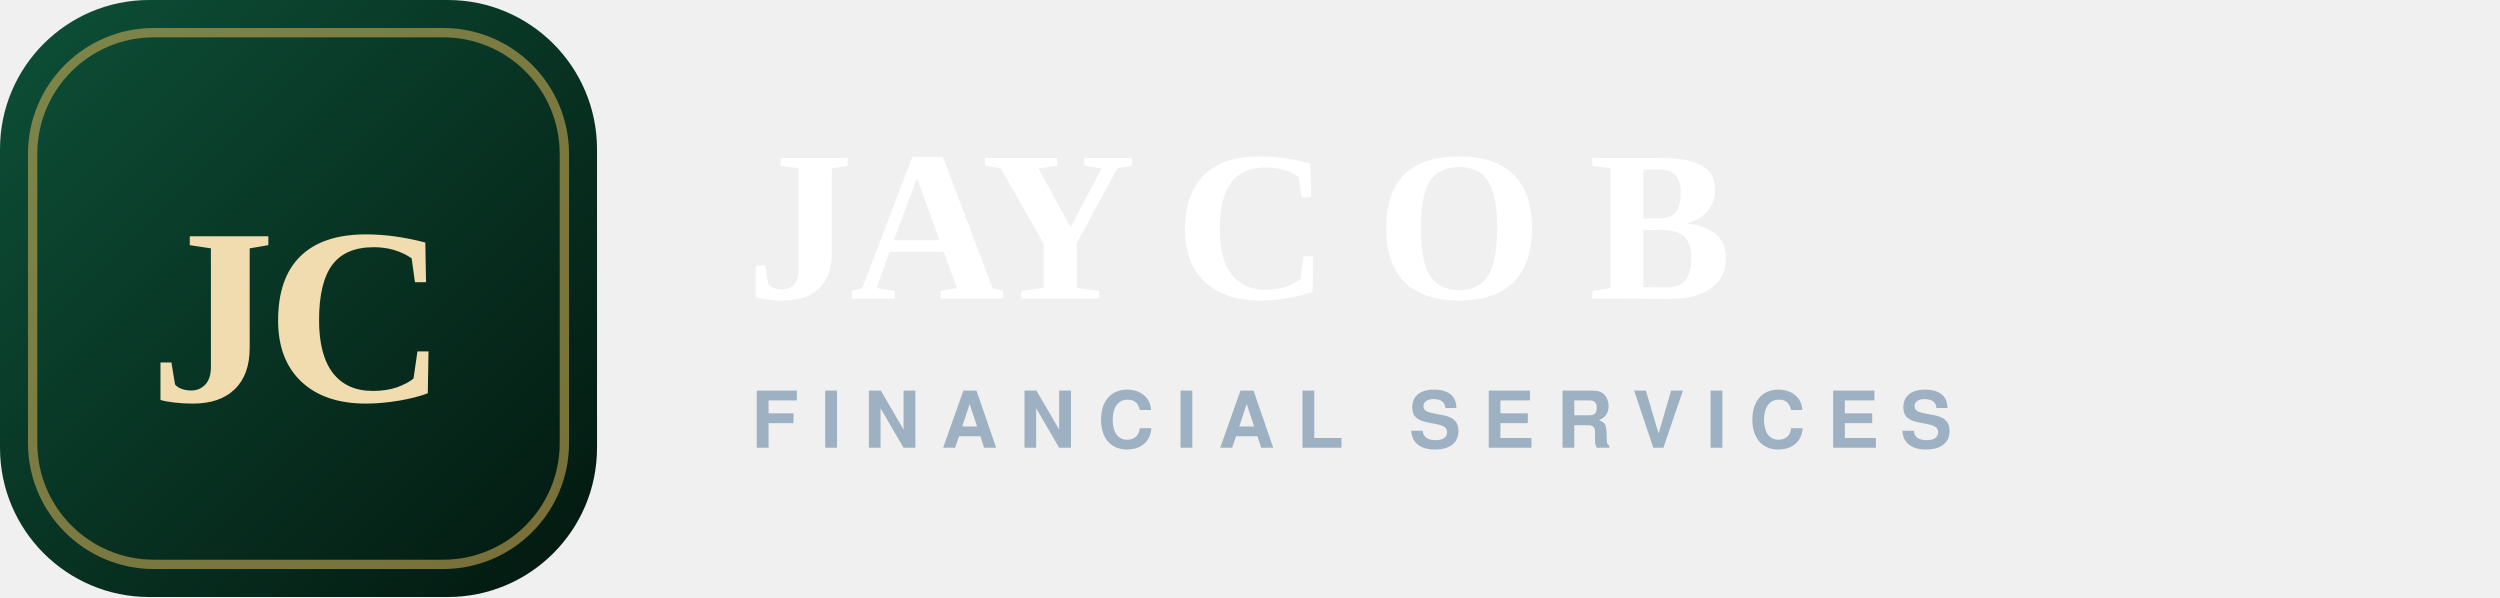
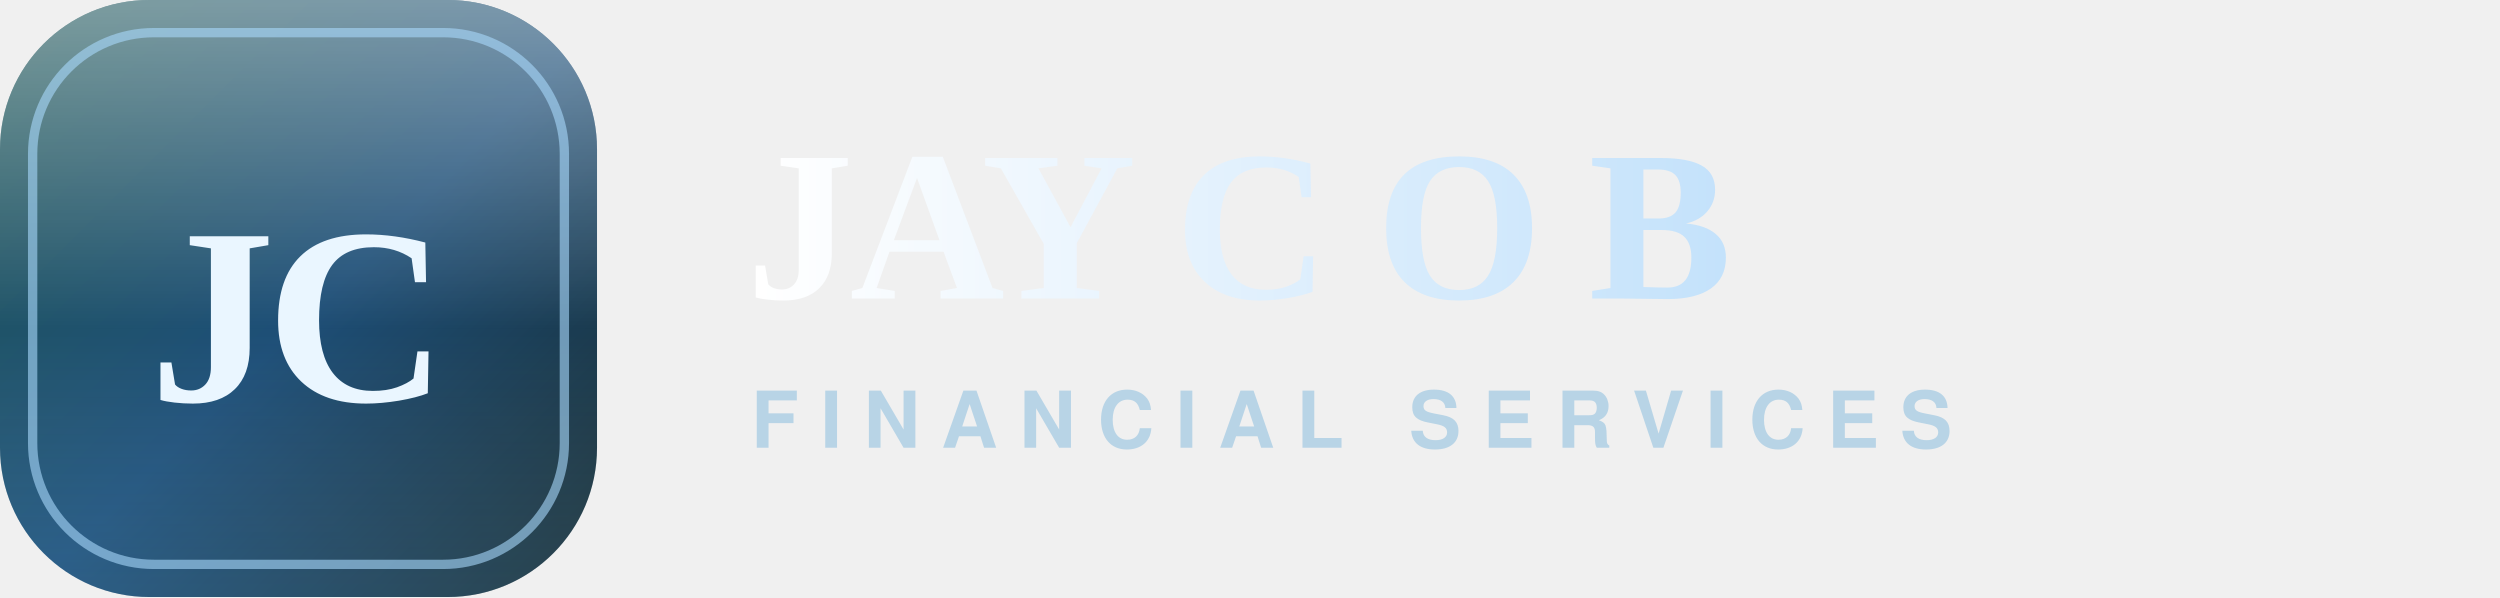
<svg xmlns="http://www.w3.org/2000/svg" viewBox="0 0 268 64" role="img" aria-label="JAY C O B Financial Services">
  <defs>
    <linearGradient id="lockGradientLight" x1="0" y1="0" x2="1" y2="1">
-       <stop offset="0" stop-color="#0d5038" />
-       <stop offset="1" stop-color="#03170f" />
+       <stop offset="0" stop-color="#0d4a4a" />
+       <stop offset="0.52" stop-color="#0a3f6b" />
+       <stop offset="1" stop-color="#04171a" />
+     </linearGradient>
+     <linearGradient id="crystalSheenLight" x1="0" y1="0" x2="0" y2="1">
+       <stop offset="0" stop-color="#ffffff" stop-opacity="0.46" />
+       <stop offset="0.55" stop-color="#ffffff" stop-opacity="0.08" />
+       <stop offset="1" stop-color="#a8d8fb" stop-opacity="0.22" />
+     </linearGradient>
+     <linearGradient id="wordMarkLight" x1="0" y1="0" x2="1" y2="0">
+       <stop offset="0" stop-color="#ffffff" />
+       <stop offset="1" stop-color="#c4e2fb" />
    </linearGradient>
  </defs>
  <rect width="64" height="64" rx="16" fill="url(#lockGradientLight)" />
-   <rect x="3.5" y="3.5" width="57" height="57" rx="13" fill="none" stroke="#d9b45a" stroke-opacity=".55" />
-   <text x="32" y="43" text-anchor="middle" font-family="Georgia, 'Times New Roman', serif" font-size="27" font-weight="600" fill="#f0dcae" letter-spacing="-1">JC</text>
-   <text x="80" y="32" font-family="Georgia, 'Times New Roman', serif" font-size="23" font-weight="600" fill="#ffffff" letter-spacing="-0.4">JAY C O B</text>
-   <text x="80.5" y="48" font-family="Helvetica, Arial, sans-serif" font-size="8.4" font-weight="600" fill="#9db1c2" letter-spacing="2.3">FINANCIAL SERVICES</text>
+   <rect width="64" height="64" rx="16" fill="url(#crystalSheenLight)" />
+   <rect x="3.5" y="3.5" width="57" height="57" rx="13" fill="none" stroke="#a8d8fb" stroke-opacity=".6" />
+   <text x="32" y="43" text-anchor="middle" font-family="Georgia, 'Times New Roman', serif" font-size="27" font-weight="600" fill="#eaf6ff" letter-spacing="-1">JC</text>
+   <text x="80" y="32" font-family="Georgia, 'Times New Roman', serif" font-size="23" font-weight="600" fill="url(#wordMarkLight)" letter-spacing="-0.4">JAY C O B</text>
+   <text x="80.5" y="48" font-family="Helvetica, Arial, sans-serif" font-size="8.4" font-weight="600" fill="#b8d4e6" letter-spacing="2.3">FINANCIAL SERVICES</text>
</svg>
